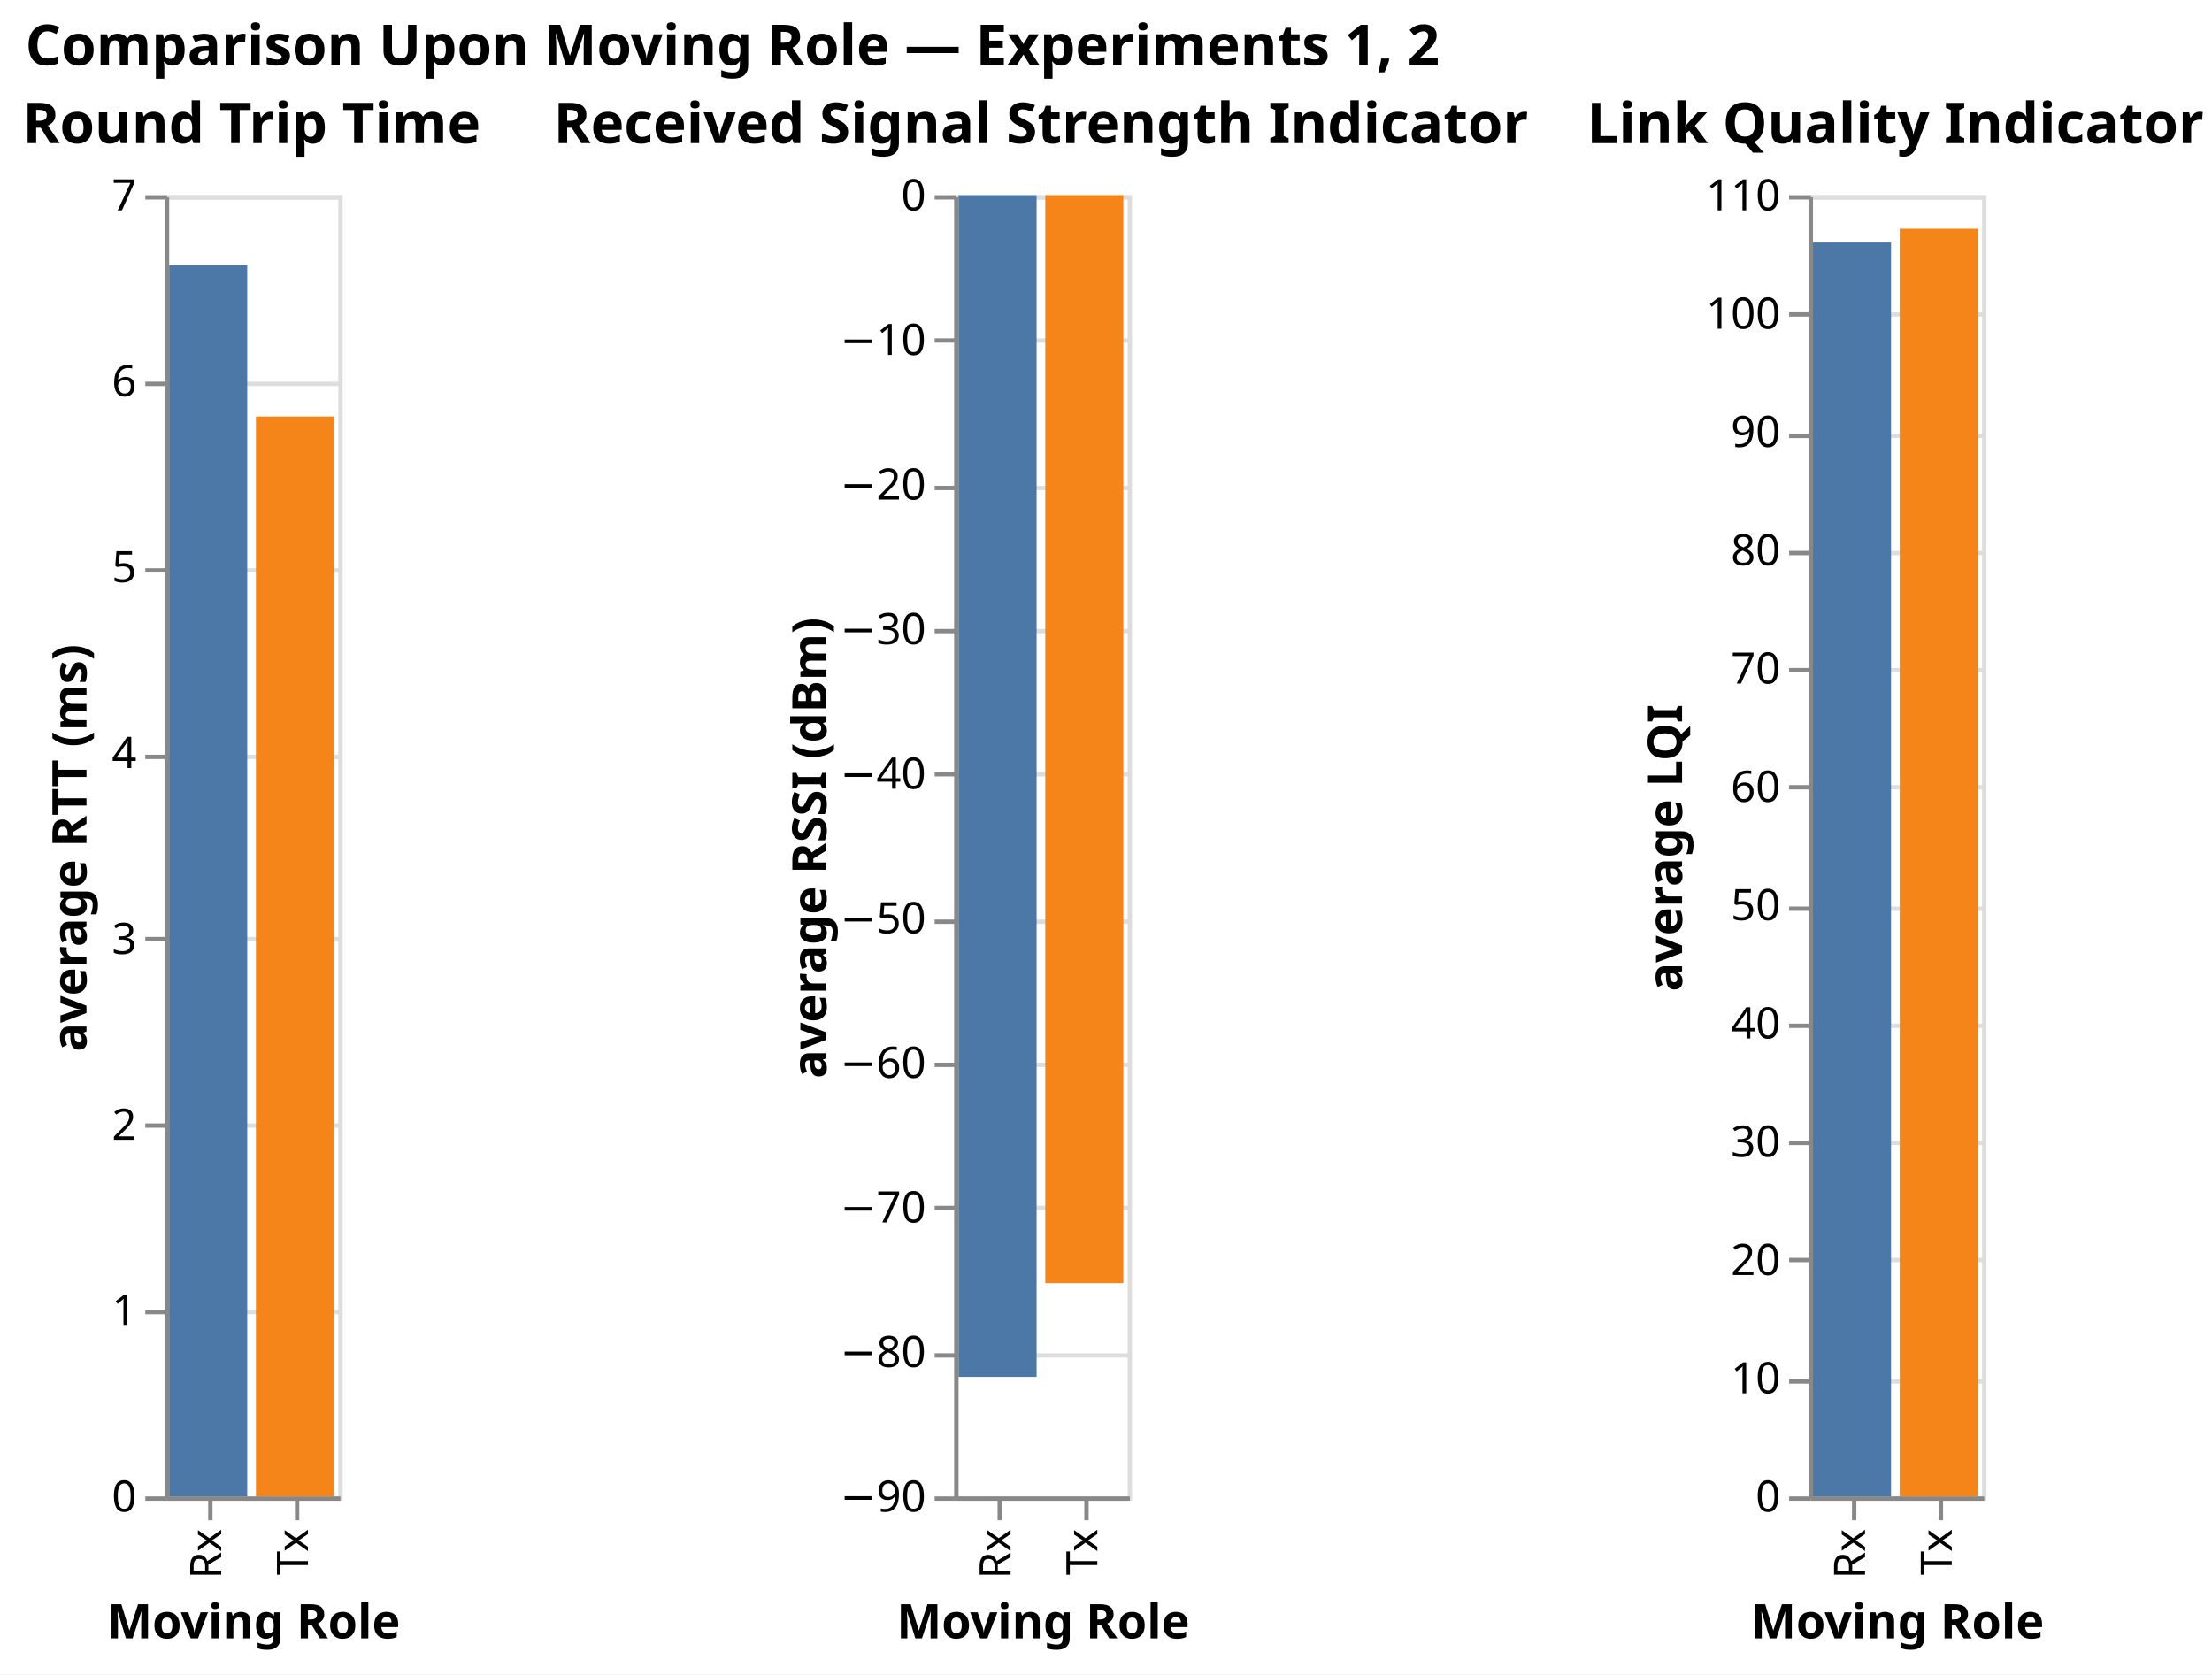
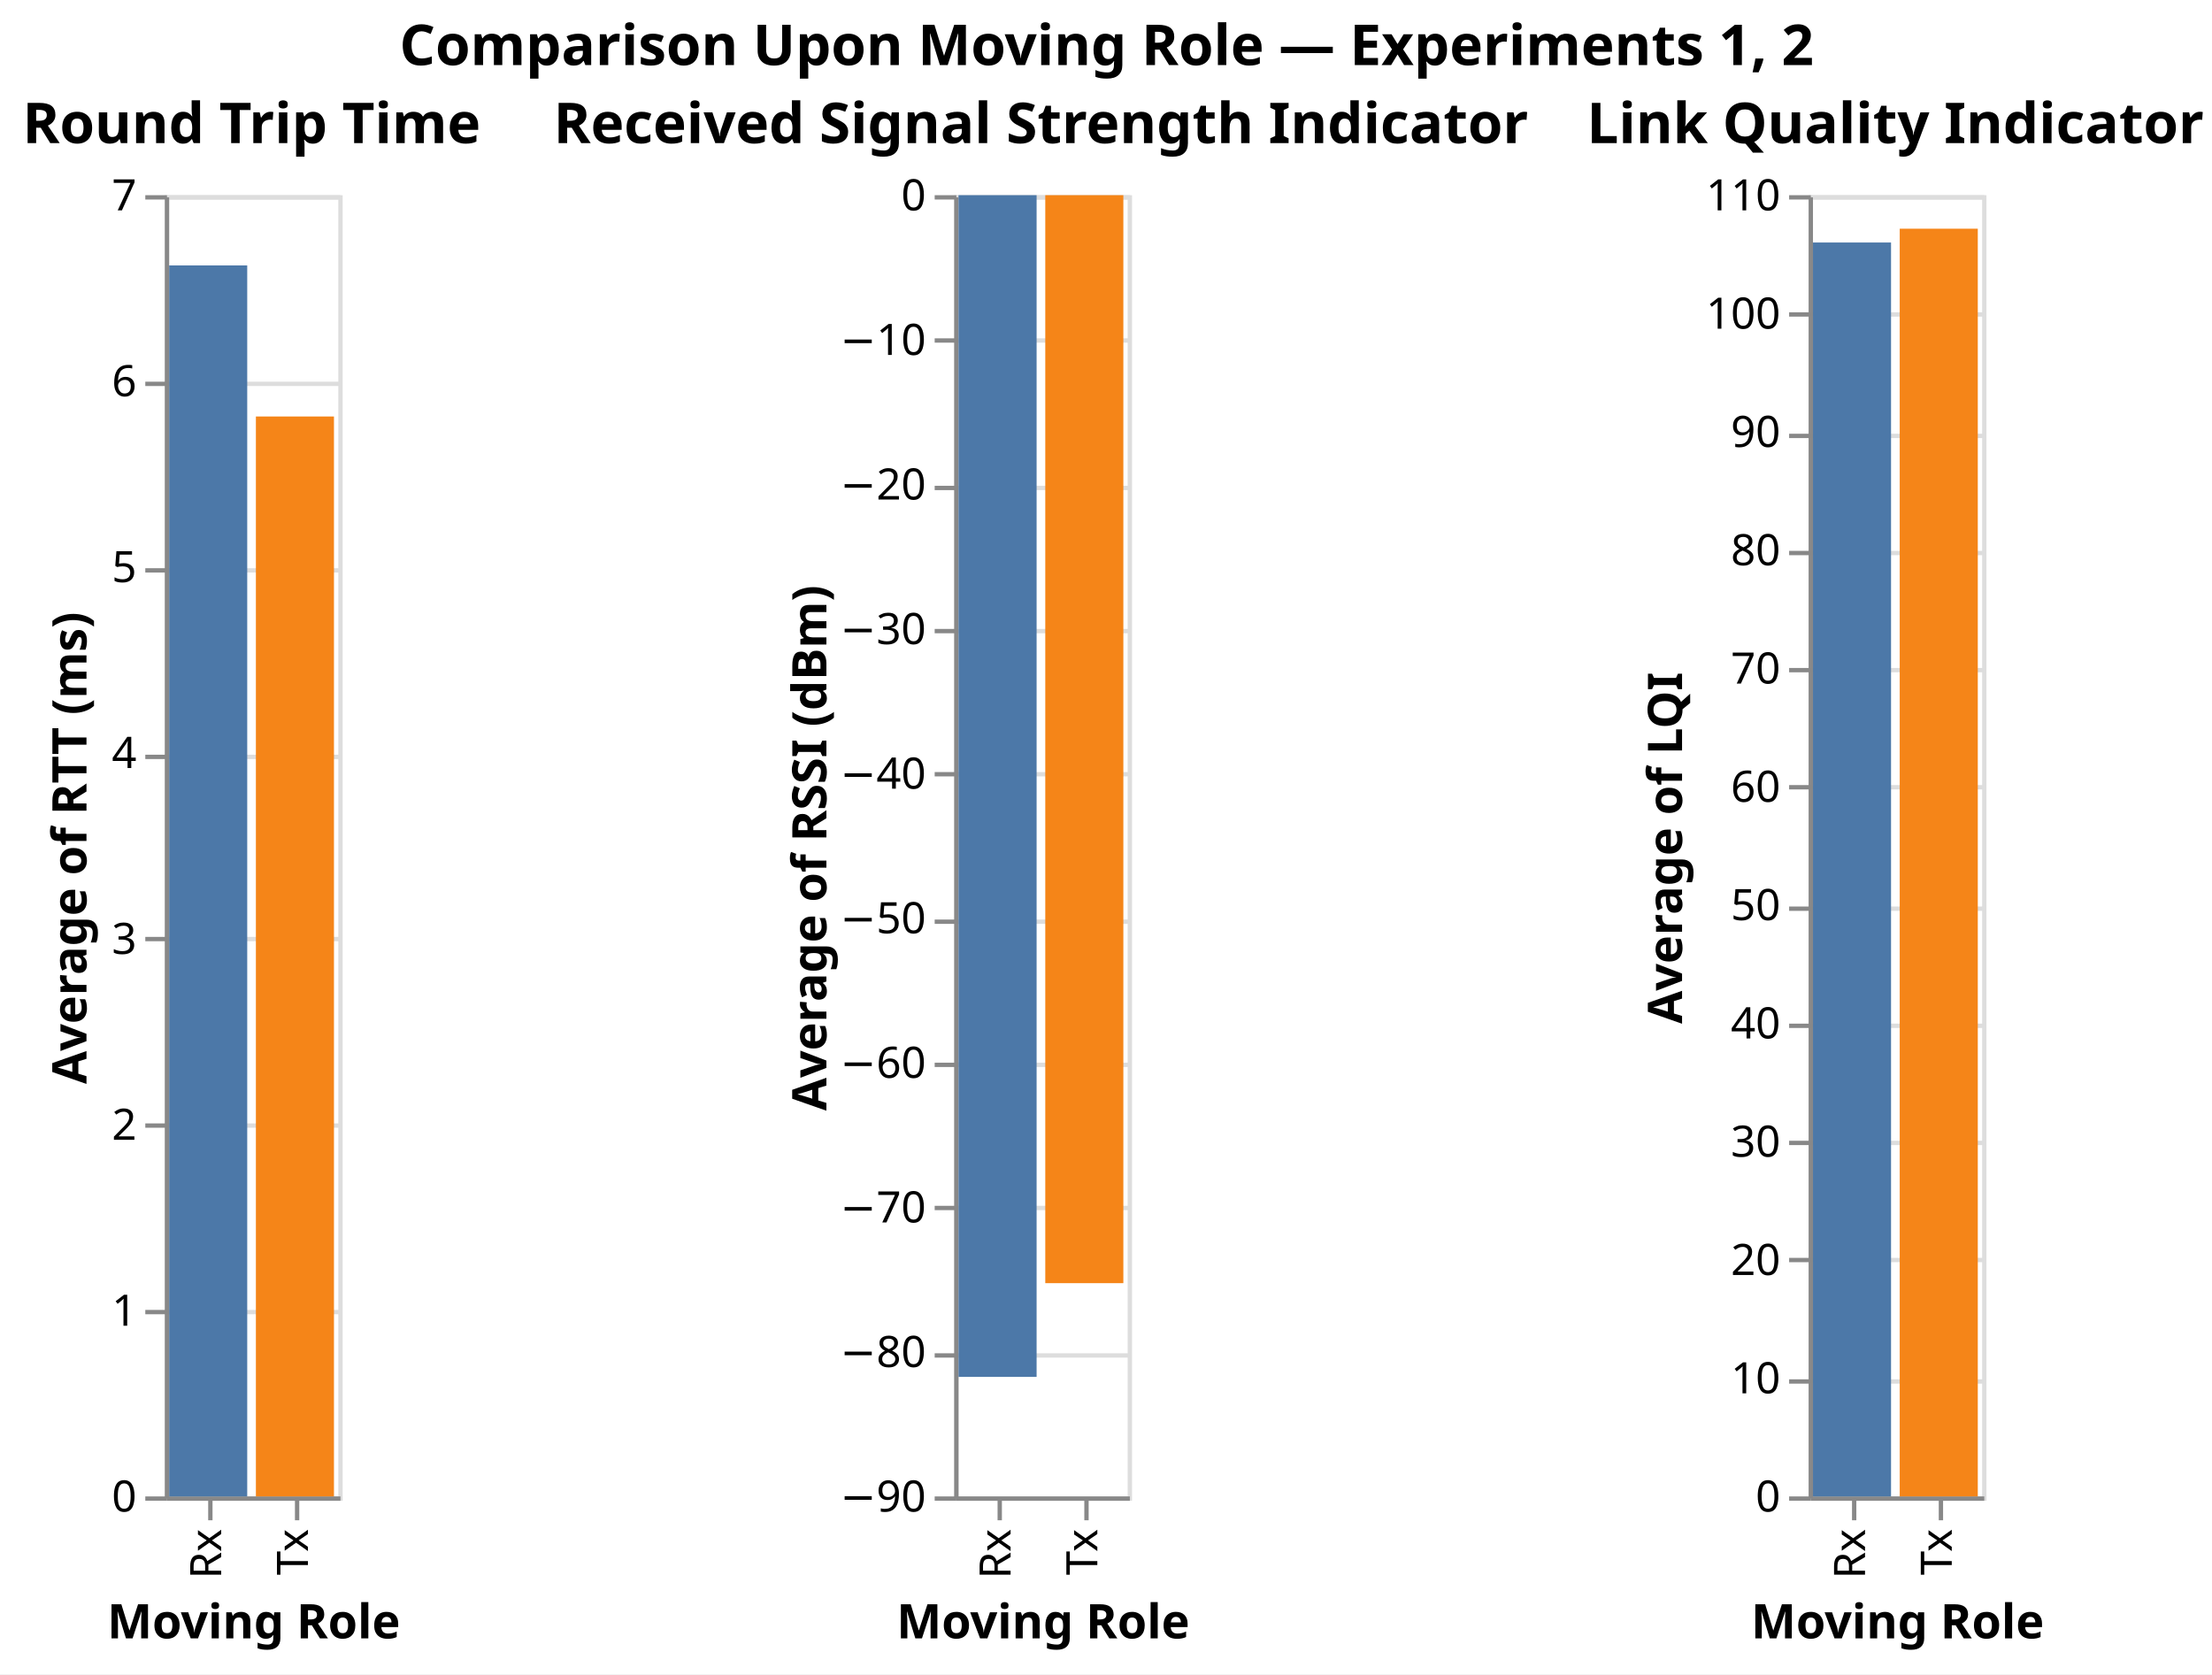
- <svg xmlns="http://www.w3.org/2000/svg" version="1.1" class="marks" width="510" height="386" viewBox="0 0 510 386">
+ <svg xmlns="http://www.w3.org/2000/svg" version="1.1" class="marks" width="1020" height="772" viewBox="0 0 510 386">
  <rect width="510" height="386" fill="white" />
  <g fill="none" stroke-miterlimit="10" transform="translate(38,45)">
    <g class="mark-group role-frame root" role="graphics-object" aria-roledescription="group mark container">
      <g transform="translate(0,0)">
        <path class="background" aria-hidden="true" d="M0,0h0v300h0Z" />
        <g>
          <g class="mark-group role-scope concat_0_group" role="graphics-object" aria-roledescription="group mark container">
            <g transform="translate(0,0)">
              <path class="background" aria-hidden="true" d="M0.5,0.5h40v300h-40Z" stroke="#ddd" />
              <g>
                <g class="mark-group role-axis" aria-hidden="true">
                  <g transform="translate(0.5,0.5)">
                    <path class="background" aria-hidden="true" d="M0,0h0v0h0Z" pointer-events="none" />
                    <g>
                      <g class="mark-rule role-axis-grid" pointer-events="none">
                        <line transform="translate(0,300)" x2="40" y2="0" stroke="#ddd" stroke-width="1" opacity="1" />
                        <line transform="translate(0,257)" x2="40" y2="0" stroke="#ddd" stroke-width="1" opacity="1" />
                        <line transform="translate(0,214)" x2="40" y2="0" stroke="#ddd" stroke-width="1" opacity="1" />
                        <line transform="translate(0,171)" x2="40" y2="0" stroke="#ddd" stroke-width="1" opacity="1" />
                        <line transform="translate(0,129)" x2="40" y2="0" stroke="#ddd" stroke-width="1" opacity="1" />
                        <line transform="translate(0,86)" x2="40" y2="0" stroke="#ddd" stroke-width="1" opacity="1" />
                        <line transform="translate(0,43)" x2="40" y2="0" stroke="#ddd" stroke-width="1" opacity="1" />
                        <line transform="translate(0,0)" x2="40" y2="0" stroke="#ddd" stroke-width="1" opacity="1" />
                      </g>
                    </g>
                    <path class="foreground" aria-hidden="true" d="" pointer-events="none" display="none" />
                  </g>
                </g>
                <g class="mark-group role-axis" role="graphics-symbol" aria-roledescription="axis" aria-label="X-axis titled 'Moving Role' for a discrete scale with 2 values: Rx, Tx">
                  <g transform="translate(0.5,300.5)">
                    <path class="background" aria-hidden="true" d="M0,0h0v0h0Z" pointer-events="none" />
                    <g>
                      <g class="mark-rule role-axis-tick" pointer-events="none">
                        <line transform="translate(10,0)" x2="0" y2="5" stroke="#888" stroke-width="1" opacity="1" />
                        <line transform="translate(30,0)" x2="0" y2="5" stroke="#888" stroke-width="1" opacity="1" />
                      </g>
                      <g class="mark-text role-axis-label" pointer-events="none">
                        <text text-anchor="end" transform="translate(9.5,7) rotate(270) translate(0,3)" font-family="sans-serif" font-size="10px" fill="#000" opacity="1">Rx</text>
                        <text text-anchor="end" transform="translate(29.5,7) rotate(270) translate(0,3)" font-family="sans-serif" font-size="10px" fill="#000" opacity="1">Tx</text>
                      </g>
                      <g class="mark-rule role-axis-domain" pointer-events="none">
                        <line transform="translate(0,0)" x2="40" y2="0" stroke="#888" stroke-width="1" opacity="1" />
                      </g>
                      <g class="mark-text role-axis-title" pointer-events="none">
                        <text text-anchor="middle" transform="translate(20,32.22168)" font-family="sans-serif" font-size="11px" font-weight="bold" fill="#000" opacity="1">Moving Role</text>
                      </g>
                    </g>
                    <path class="foreground" aria-hidden="true" d="" pointer-events="none" display="none" />
                  </g>
                </g>
-                 <g class="mark-group role-axis" role="graphics-symbol" aria-roledescription="axis" aria-label="Y-axis titled 'average RTT (ms)' for a linear scale with values from 0 to 7">
+                 <g class="mark-group role-axis" role="graphics-symbol" aria-roledescription="axis" aria-label="Y-axis titled 'Average of RTT (ms)' for a linear scale with values from 0 to 7">
                  <g transform="translate(0.5,0.5)">
                    <path class="background" aria-hidden="true" d="M0,0h0v0h0Z" pointer-events="none" />
                    <g>
                      <g class="mark-rule role-axis-tick" pointer-events="none">
                        <line transform="translate(0,300)" x2="-5" y2="0" stroke="#888" stroke-width="1" opacity="1" />
                        <line transform="translate(0,257)" x2="-5" y2="0" stroke="#888" stroke-width="1" opacity="1" />
                        <line transform="translate(0,214)" x2="-5" y2="0" stroke="#888" stroke-width="1" opacity="1" />
                        <line transform="translate(0,171)" x2="-5" y2="0" stroke="#888" stroke-width="1" opacity="1" />
                        <line transform="translate(0,129)" x2="-5" y2="0" stroke="#888" stroke-width="1" opacity="1" />
                        <line transform="translate(0,86)" x2="-5" y2="0" stroke="#888" stroke-width="1" opacity="1" />
                        <line transform="translate(0,43)" x2="-5" y2="0" stroke="#888" stroke-width="1" opacity="1" />
                        <line transform="translate(0,0)" x2="-5" y2="0" stroke="#888" stroke-width="1" opacity="1" />
                      </g>
                      <g class="mark-text role-axis-label" pointer-events="none">
                        <text text-anchor="end" transform="translate(-7,303)" font-family="sans-serif" font-size="10px" fill="#000" opacity="1">0</text>
                        <text text-anchor="end" transform="translate(-7,260.1429)" font-family="sans-serif" font-size="10px" fill="#000" opacity="1">1</text>
                        <text text-anchor="end" transform="translate(-7,217.2857)" font-family="sans-serif" font-size="10px" fill="#000" opacity="1">2</text>
                        <text text-anchor="end" transform="translate(-7,174.4286)" font-family="sans-serif" font-size="10px" fill="#000" opacity="1">3</text>
                        <text text-anchor="end" transform="translate(-7,131.5714)" font-family="sans-serif" font-size="10px" fill="#000" opacity="1">4</text>
                        <text text-anchor="end" transform="translate(-7,88.71429)" font-family="sans-serif" font-size="10px" fill="#000" opacity="1">5</text>
                        <text text-anchor="end" transform="translate(-7,45.85714)" font-family="sans-serif" font-size="10px" fill="#000" opacity="1">6</text>
                        <text text-anchor="end" transform="translate(-7,3)" font-family="sans-serif" font-size="10px" fill="#000" opacity="1">7</text>
                      </g>
                      <g class="mark-rule role-axis-domain" pointer-events="none">
                        <line transform="translate(0,300)" x2="0" y2="-300" stroke="#888" stroke-width="1" opacity="1" />
                      </g>
                      <g class="mark-text role-axis-title" pointer-events="none">
-                         <text text-anchor="middle" transform="translate(-16.56152,150) rotate(-90) translate(0,-2)" font-family="sans-serif" font-size="11px" font-weight="bold" fill="#000" opacity="1">average RTT (ms)</text>
+                         <text text-anchor="middle" transform="translate(-16.56152,150) rotate(-90) translate(0,-2)" font-family="sans-serif" font-size="11px" font-weight="bold" fill="#000" opacity="1">Average of RTT (ms)</text>
                      </g>
                    </g>
                    <path class="foreground" aria-hidden="true" d="" pointer-events="none" display="none" />
                  </g>
                </g>
                <g class="mark-rect role-mark concat_0_marks" role="graphics-object" aria-roledescription="rect mark container">
-                   <path aria-label="Moving Role: Tx; average RTT (ms): 5.80952380952" role="graphics-symbol" aria-roledescription="bar" d="M21,51.02h18v248.98h-18Z" fill="#f58518" />
-                   <path aria-label="Moving Role: Rx; average RTT (ms): 6.62222222222" role="graphics-symbol" aria-roledescription="bar" d="M1,16.19h18v283.81h-18Z" fill="#4c78a8" />
+                   <path aria-label="Moving Role: Tx; Average of RTT (ms): 5.80952380952" role="graphics-symbol" aria-roledescription="bar" d="M21,51.02h18v248.98h-18Z" fill="#f58518" />
+                   <path aria-label="Moving Role: Rx; Average of RTT (ms): 6.62222222222" role="graphics-symbol" aria-roledescription="bar" d="M1,16.19h18v283.81h-18Z" fill="#4c78a8" />
                </g>
                <g class="mark-group role-title">
                  <g transform="translate(20,-22)">
                    <path class="background" aria-hidden="true" d="M0,0h0v0h0Z" pointer-events="none" />
                    <g>
                      <g class="mark-text role-title-text" role="graphics-symbol" aria-roledescription="title" aria-label="Title text 'Round Trip Time'" pointer-events="none">
                        <text text-anchor="middle" transform="translate(0,10)" font-family="sans-serif" font-size="13px" font-weight="bold" fill="#000" opacity="1">Round Trip Time</text>
                      </g>
                    </g>
                    <path class="foreground" aria-hidden="true" d="" pointer-events="none" display="none" />
                  </g>
                </g>
              </g>
              <path class="foreground" aria-hidden="true" d="" display="none" />
            </g>
          </g>
          <g class="mark-group role-scope concat_1_group" role="graphics-object" aria-roledescription="group mark container">
            <g transform="translate(182,0)">
              <path class="background" aria-hidden="true" d="M0.5,0.5h40v300h-40Z" stroke="#ddd" />
              <g>
                <g class="mark-group role-axis" aria-hidden="true">
                  <g transform="translate(0.5,0.5)">
                    <path class="background" aria-hidden="true" d="M0,0h0v0h0Z" pointer-events="none" />
                    <g>
                      <g class="mark-rule role-axis-grid" pointer-events="none">
                        <line transform="translate(0,300)" x2="40" y2="0" stroke="#ddd" stroke-width="1" opacity="1" />
                        <line transform="translate(0,267)" x2="40" y2="0" stroke="#ddd" stroke-width="1" opacity="1" />
                        <line transform="translate(0,233)" x2="40" y2="0" stroke="#ddd" stroke-width="1" opacity="1" />
                        <line transform="translate(0,200)" x2="40" y2="0" stroke="#ddd" stroke-width="1" opacity="1" />
                        <line transform="translate(0,167)" x2="40" y2="0" stroke="#ddd" stroke-width="1" opacity="1" />
                        <line transform="translate(0,133)" x2="40" y2="0" stroke="#ddd" stroke-width="1" opacity="1" />
                        <line transform="translate(0,100)" x2="40" y2="0" stroke="#ddd" stroke-width="1" opacity="1" />
                        <line transform="translate(0,67)" x2="40" y2="0" stroke="#ddd" stroke-width="1" opacity="1" />
                        <line transform="translate(0,33)" x2="40" y2="0" stroke="#ddd" stroke-width="1" opacity="1" />
                        <line transform="translate(0,0)" x2="40" y2="0" stroke="#ddd" stroke-width="1" opacity="1" />
                      </g>
                    </g>
                    <path class="foreground" aria-hidden="true" d="" pointer-events="none" display="none" />
                  </g>
                </g>
                <g class="mark-group role-axis" role="graphics-symbol" aria-roledescription="axis" aria-label="X-axis titled 'Moving Role' for a discrete scale with 2 values: Rx, Tx">
                  <g transform="translate(0.5,300.5)">
                    <path class="background" aria-hidden="true" d="M0,0h0v0h0Z" pointer-events="none" />
                    <g>
                      <g class="mark-rule role-axis-tick" pointer-events="none">
                        <line transform="translate(10,0)" x2="0" y2="5" stroke="#888" stroke-width="1" opacity="1" />
                        <line transform="translate(30,0)" x2="0" y2="5" stroke="#888" stroke-width="1" opacity="1" />
                      </g>
                      <g class="mark-text role-axis-label" pointer-events="none">
                        <text text-anchor="end" transform="translate(9.5,7) rotate(270) translate(0,3)" font-family="sans-serif" font-size="10px" fill="#000" opacity="1">Rx</text>
                        <text text-anchor="end" transform="translate(29.5,7) rotate(270) translate(0,3)" font-family="sans-serif" font-size="10px" fill="#000" opacity="1">Tx</text>
                      </g>
                      <g class="mark-rule role-axis-domain" pointer-events="none">
                        <line transform="translate(0,0)" x2="40" y2="0" stroke="#888" stroke-width="1" opacity="1" />
                      </g>
                      <g class="mark-text role-axis-title" pointer-events="none">
                        <text text-anchor="middle" transform="translate(20,32.22168)" font-family="sans-serif" font-size="11px" font-weight="bold" fill="#000" opacity="1">Moving Role</text>
                      </g>
                    </g>
                    <path class="foreground" aria-hidden="true" d="" pointer-events="none" display="none" />
                  </g>
                </g>
-                 <g class="mark-group role-axis" role="graphics-symbol" aria-roledescription="axis" aria-label="Y-axis titled 'average RSSI (dBm)' for a linear scale with values from −90 to 0">
+                 <g class="mark-group role-axis" role="graphics-symbol" aria-roledescription="axis" aria-label="Y-axis titled 'Average of RSSI (dBm)' for a linear scale with values from −90 to 0">
                  <g transform="translate(0.5,0.5)">
                    <path class="background" aria-hidden="true" d="M0,0h0v0h0Z" pointer-events="none" />
                    <g>
                      <g class="mark-rule role-axis-tick" pointer-events="none">
                        <line transform="translate(0,300)" x2="-5" y2="0" stroke="#888" stroke-width="1" opacity="1" />
                        <line transform="translate(0,267)" x2="-5" y2="0" stroke="#888" stroke-width="1" opacity="1" />
                        <line transform="translate(0,233)" x2="-5" y2="0" stroke="#888" stroke-width="1" opacity="1" />
                        <line transform="translate(0,200)" x2="-5" y2="0" stroke="#888" stroke-width="1" opacity="1" />
                        <line transform="translate(0,167)" x2="-5" y2="0" stroke="#888" stroke-width="1" opacity="1" />
                        <line transform="translate(0,133)" x2="-5" y2="0" stroke="#888" stroke-width="1" opacity="1" />
                        <line transform="translate(0,100)" x2="-5" y2="0" stroke="#888" stroke-width="1" opacity="1" />
                        <line transform="translate(0,67)" x2="-5" y2="0" stroke="#888" stroke-width="1" opacity="1" />
                        <line transform="translate(0,33)" x2="-5" y2="0" stroke="#888" stroke-width="1" opacity="1" />
                        <line transform="translate(0,0)" x2="-5" y2="0" stroke="#888" stroke-width="1" opacity="1" />
                      </g>
                      <g class="mark-text role-axis-label" pointer-events="none">
                        <text text-anchor="end" transform="translate(-7,303)" font-family="sans-serif" font-size="10px" fill="#000" opacity="1">−90</text>
                        <text text-anchor="end" transform="translate(-7,269.6667)" font-family="sans-serif" font-size="10px" fill="#000" opacity="1">−80</text>
                        <text text-anchor="end" transform="translate(-7,236.3333)" font-family="sans-serif" font-size="10px" fill="#000" opacity="1">−70</text>
                        <text text-anchor="end" transform="translate(-7,203)" font-family="sans-serif" font-size="10px" fill="#000" opacity="1">−60</text>
                        <text text-anchor="end" transform="translate(-7,169.6667)" font-family="sans-serif" font-size="10px" fill="#000" opacity="1">−50</text>
                        <text text-anchor="end" transform="translate(-7,136.3333)" font-family="sans-serif" font-size="10px" fill="#000" opacity="1">−40</text>
                        <text text-anchor="end" transform="translate(-7,103)" font-family="sans-serif" font-size="10px" fill="#000" opacity="1">−30</text>
                        <text text-anchor="end" transform="translate(-7,69.66667)" font-family="sans-serif" font-size="10px" fill="#000" opacity="1">−20</text>
                        <text text-anchor="end" transform="translate(-7,36.33333)" font-family="sans-serif" font-size="10px" fill="#000" opacity="1">−10</text>
                        <text text-anchor="end" transform="translate(-7,3)" font-family="sans-serif" font-size="10px" fill="#000" opacity="1">0</text>
                      </g>
                      <g class="mark-rule role-axis-domain" pointer-events="none">
                        <line transform="translate(0,300)" x2="0" y2="-300" stroke="#888" stroke-width="1" opacity="1" />
                      </g>
                      <g class="mark-text role-axis-title" pointer-events="none">
-                         <text text-anchor="middle" transform="translate(-27.96289,150) rotate(-90) translate(0,-2)" font-family="sans-serif" font-size="11px" font-weight="bold" fill="#000" opacity="1">average RSSI (dBm)</text>
+                         <text text-anchor="middle" transform="translate(-27.96289,150) rotate(-90) translate(0,-2)" font-family="sans-serif" font-size="11px" font-weight="bold" fill="#000" opacity="1">Average of RSSI (dBm)</text>
                      </g>
                    </g>
                    <path class="foreground" aria-hidden="true" d="" pointer-events="none" display="none" />
                  </g>
                </g>
                <g class="mark-rect role-mark concat_1_marks" role="graphics-object" aria-roledescription="rect mark container">
-                   <path aria-label="Moving Role: Tx; average RSSI (dBm): −75.25" role="graphics-symbol" aria-roledescription="bar" d="M21,0h18v250.833h-18Z" fill="#f58518" />
-                   <path aria-label="Moving Role: Rx; average RSSI (dBm): −81.7333333333" role="graphics-symbol" aria-roledescription="bar" d="M1,0h18v272.444h-18Z" fill="#4c78a8" />
+                   <path aria-label="Moving Role: Tx; Average of RSSI (dBm): −75.25" role="graphics-symbol" aria-roledescription="bar" d="M21,0h18v250.833h-18Z" fill="#f58518" />
+                   <path aria-label="Moving Role: Rx; Average of RSSI (dBm): −81.7333333333" role="graphics-symbol" aria-roledescription="bar" d="M1,0h18v272.444h-18Z" fill="#4c78a8" />
                </g>
                <g class="mark-group role-title">
                  <g transform="translate(20,-22)">
                    <path class="background" aria-hidden="true" d="M0,0h0v0h0Z" pointer-events="none" />
                    <g>
                      <g class="mark-text role-title-text" role="graphics-symbol" aria-roledescription="title" aria-label="Title text 'Received Signal Strength Indicator'" pointer-events="none">
                        <text text-anchor="middle" transform="translate(0,10)" font-family="sans-serif" font-size="13px" font-weight="bold" fill="#000" opacity="1">Received Signal Strength Indicator</text>
                      </g>
                    </g>
                    <path class="foreground" aria-hidden="true" d="" pointer-events="none" display="none" />
                  </g>
                </g>
              </g>
              <path class="foreground" aria-hidden="true" d="" display="none" />
            </g>
          </g>
          <g class="mark-group role-scope concat_2_group" role="graphics-object" aria-roledescription="group mark container">
            <g transform="translate(379,0)">
              <path class="background" aria-hidden="true" d="M0.5,0.5h40v300h-40Z" stroke="#ddd" />
              <g>
                <g class="mark-group role-axis" aria-hidden="true">
                  <g transform="translate(0.5,0.5)">
                    <path class="background" aria-hidden="true" d="M0,0h0v0h0Z" pointer-events="none" />
                    <g>
                      <g class="mark-rule role-axis-grid" pointer-events="none">
                        <line transform="translate(0,300)" x2="40" y2="0" stroke="#ddd" stroke-width="1" opacity="1" />
                        <line transform="translate(0,273)" x2="40" y2="0" stroke="#ddd" stroke-width="1" opacity="1" />
                        <line transform="translate(0,245)" x2="40" y2="0" stroke="#ddd" stroke-width="1" opacity="1" />
                        <line transform="translate(0,218)" x2="40" y2="0" stroke="#ddd" stroke-width="1" opacity="1" />
                        <line transform="translate(0,191)" x2="40" y2="0" stroke="#ddd" stroke-width="1" opacity="1" />
                        <line transform="translate(0,164)" x2="40" y2="0" stroke="#ddd" stroke-width="1" opacity="1" />
                        <line transform="translate(0,136)" x2="40" y2="0" stroke="#ddd" stroke-width="1" opacity="1" />
                        <line transform="translate(0,109)" x2="40" y2="0" stroke="#ddd" stroke-width="1" opacity="1" />
                        <line transform="translate(0,82)" x2="40" y2="0" stroke="#ddd" stroke-width="1" opacity="1" />
                        <line transform="translate(0,55)" x2="40" y2="0" stroke="#ddd" stroke-width="1" opacity="1" />
                        <line transform="translate(0,27)" x2="40" y2="0" stroke="#ddd" stroke-width="1" opacity="1" />
                        <line transform="translate(0,0)" x2="40" y2="0" stroke="#ddd" stroke-width="1" opacity="1" />
                      </g>
                    </g>
                    <path class="foreground" aria-hidden="true" d="" pointer-events="none" display="none" />
                  </g>
                </g>
                <g class="mark-group role-axis" role="graphics-symbol" aria-roledescription="axis" aria-label="X-axis titled 'Moving Role' for a discrete scale with 2 values: Rx, Tx">
                  <g transform="translate(0.5,300.5)">
                    <path class="background" aria-hidden="true" d="M0,0h0v0h0Z" pointer-events="none" />
                    <g>
                      <g class="mark-rule role-axis-tick" pointer-events="none">
                        <line transform="translate(10,0)" x2="0" y2="5" stroke="#888" stroke-width="1" opacity="1" />
                        <line transform="translate(30,0)" x2="0" y2="5" stroke="#888" stroke-width="1" opacity="1" />
                      </g>
                      <g class="mark-text role-axis-label" pointer-events="none">
                        <text text-anchor="end" transform="translate(9.5,7) rotate(270) translate(0,3)" font-family="sans-serif" font-size="10px" fill="#000" opacity="1">Rx</text>
                        <text text-anchor="end" transform="translate(29.5,7) rotate(270) translate(0,3)" font-family="sans-serif" font-size="10px" fill="#000" opacity="1">Tx</text>
                      </g>
                      <g class="mark-rule role-axis-domain" pointer-events="none">
                        <line transform="translate(0,0)" x2="40" y2="0" stroke="#888" stroke-width="1" opacity="1" />
                      </g>
                      <g class="mark-text role-axis-title" pointer-events="none">
                        <text text-anchor="middle" transform="translate(20,32.22168)" font-family="sans-serif" font-size="11px" font-weight="bold" fill="#000" opacity="1">Moving Role</text>
                      </g>
                    </g>
                    <path class="foreground" aria-hidden="true" d="" pointer-events="none" display="none" />
                  </g>
                </g>
-                 <g class="mark-group role-axis" role="graphics-symbol" aria-roledescription="axis" aria-label="Y-axis titled 'average LQI' for a linear scale with values from 0 to 110">
+                 <g class="mark-group role-axis" role="graphics-symbol" aria-roledescription="axis" aria-label="Y-axis titled 'Average of LQI' for a linear scale with values from 0 to 110">
                  <g transform="translate(0.5,0.5)">
                    <path class="background" aria-hidden="true" d="M0,0h0v0h0Z" pointer-events="none" />
                    <g>
                      <g class="mark-rule role-axis-tick" pointer-events="none">
                        <line transform="translate(0,300)" x2="-5" y2="0" stroke="#888" stroke-width="1" opacity="1" />
                        <line transform="translate(0,273)" x2="-5" y2="0" stroke="#888" stroke-width="1" opacity="1" />
                        <line transform="translate(0,245)" x2="-5" y2="0" stroke="#888" stroke-width="1" opacity="1" />
                        <line transform="translate(0,218)" x2="-5" y2="0" stroke="#888" stroke-width="1" opacity="1" />
                        <line transform="translate(0,191)" x2="-5" y2="0" stroke="#888" stroke-width="1" opacity="1" />
                        <line transform="translate(0,164)" x2="-5" y2="0" stroke="#888" stroke-width="1" opacity="1" />
                        <line transform="translate(0,136)" x2="-5" y2="0" stroke="#888" stroke-width="1" opacity="1" />
                        <line transform="translate(0,109)" x2="-5" y2="0" stroke="#888" stroke-width="1" opacity="1" />
                        <line transform="translate(0,82)" x2="-5" y2="0" stroke="#888" stroke-width="1" opacity="1" />
                        <line transform="translate(0,55)" x2="-5" y2="0" stroke="#888" stroke-width="1" opacity="1" />
                        <line transform="translate(0,27)" x2="-5" y2="0" stroke="#888" stroke-width="1" opacity="1" />
                        <line transform="translate(0,0)" x2="-5" y2="0" stroke="#888" stroke-width="1" opacity="1" />
                      </g>
                      <g class="mark-text role-axis-label" pointer-events="none">
                        <text text-anchor="end" transform="translate(-7,303)" font-family="sans-serif" font-size="10px" fill="#000" opacity="1">0</text>
                        <text text-anchor="end" transform="translate(-7,275.7273)" font-family="sans-serif" font-size="10px" fill="#000" opacity="1">10</text>
                        <text text-anchor="end" transform="translate(-7,248.4545)" font-family="sans-serif" font-size="10px" fill="#000" opacity="1">20</text>
                        <text text-anchor="end" transform="translate(-7,221.1818)" font-family="sans-serif" font-size="10px" fill="#000" opacity="1">30</text>
                        <text text-anchor="end" transform="translate(-7,193.9091)" font-family="sans-serif" font-size="10px" fill="#000" opacity="1">40</text>
                        <text text-anchor="end" transform="translate(-7,166.6364)" font-family="sans-serif" font-size="10px" fill="#000" opacity="1">50</text>
                        <text text-anchor="end" transform="translate(-7,139.3636)" font-family="sans-serif" font-size="10px" fill="#000" opacity="1">60</text>
                        <text text-anchor="end" transform="translate(-7,112.0909)" font-family="sans-serif" font-size="10px" fill="#000" opacity="1">70</text>
                        <text text-anchor="end" transform="translate(-7,84.81818)" font-family="sans-serif" font-size="10px" fill="#000" opacity="1">80</text>
                        <text text-anchor="end" transform="translate(-7,57.54545)" font-family="sans-serif" font-size="10px" fill="#000" opacity="1">90</text>
                        <text text-anchor="end" transform="translate(-7,30.27273)" font-family="sans-serif" font-size="10px" fill="#000" opacity="1">100</text>
                        <text text-anchor="end" transform="translate(-7,3)" font-family="sans-serif" font-size="10px" fill="#000" opacity="1">110</text>
                      </g>
                      <g class="mark-rule role-axis-domain" pointer-events="none">
                        <line transform="translate(0,300)" x2="0" y2="-300" stroke="#888" stroke-width="1" opacity="1" />
                      </g>
                      <g class="mark-text role-axis-title" pointer-events="none">
-                         <text text-anchor="middle" transform="translate(-27.68457,150) rotate(-90) translate(0,-2)" font-family="sans-serif" font-size="11px" font-weight="bold" fill="#000" opacity="1">average LQI</text>
+                         <text text-anchor="middle" transform="translate(-27.68457,150) rotate(-90) translate(0,-2)" font-family="sans-serif" font-size="11px" font-weight="bold" fill="#000" opacity="1">Average of LQI</text>
                      </g>
                    </g>
                    <path class="foreground" aria-hidden="true" d="" pointer-events="none" display="none" />
                  </g>
                </g>
                <g class="mark-rect role-mark concat_2_marks" role="graphics-object" aria-roledescription="rect mark container">
-                   <path aria-label="Moving Role: Tx; average LQI: 107.166666667" role="graphics-symbol" aria-roledescription="bar" d="M21,7.727h18v292.273h-18Z" fill="#f58518" />
-                   <path aria-label="Moving Role: Rx; average LQI: 106" role="graphics-symbol" aria-roledescription="bar" d="M1,10.909h18v289.091h-18Z" fill="#4c78a8" />
+                   <path aria-label="Moving Role: Tx; Average of LQI: 107.166666667" role="graphics-symbol" aria-roledescription="bar" d="M21,7.727h18v292.273h-18Z" fill="#f58518" />
+                   <path aria-label="Moving Role: Rx; Average of LQI: 106" role="graphics-symbol" aria-roledescription="bar" d="M1,10.909h18v289.091h-18Z" fill="#4c78a8" />
                </g>
                <g class="mark-group role-title">
                  <g transform="translate(20,-22)">
                    <path class="background" aria-hidden="true" d="M0,0h0v0h0Z" pointer-events="none" />
                    <g>
                      <g class="mark-text role-title-text" role="graphics-symbol" aria-roledescription="title" aria-label="Title text 'Link Quality Indicator'" pointer-events="none">
                        <text text-anchor="middle" transform="translate(0,10)" font-family="sans-serif" font-size="13px" font-weight="bold" fill="#000" opacity="1">Link Quality Indicator</text>
                      </g>
                    </g>
                    <path class="foreground" aria-hidden="true" d="" pointer-events="none" display="none" />
                  </g>
                </g>
              </g>
              <path class="foreground" aria-hidden="true" d="" display="none" />
            </g>
          </g>
          <g class="mark-group role-title">
-             <g transform="translate(-32.15894,-40)">
+             <g transform="translate(217.1473,-40)">
              <path class="background" aria-hidden="true" d="M0,0h0v0h0Z" pointer-events="none" />
              <g>
                <g class="mark-text role-title-text" role="graphics-symbol" aria-roledescription="title" aria-label="Title text 'Comparison Upon Moving Role — Experiments 1, 2'" pointer-events="none">
-                   <text text-anchor="start" transform="translate(0,10)" font-family="sans-serif" font-size="13px" font-weight="bold" fill="#000" opacity="1">Comparison Upon Moving Role — Experiments 1, 2</text>
+                   <text text-anchor="middle" transform="translate(0,10)" font-family="sans-serif" font-size="13px" font-weight="bold" fill="#000" opacity="1">Comparison Upon Moving Role — Experiments 1, 2</text>
                </g>
              </g>
              <path class="foreground" aria-hidden="true" d="" pointer-events="none" display="none" />
            </g>
          </g>
        </g>
        <path class="foreground" aria-hidden="true" d="" display="none" />
      </g>
    </g>
  </g>
</svg>
